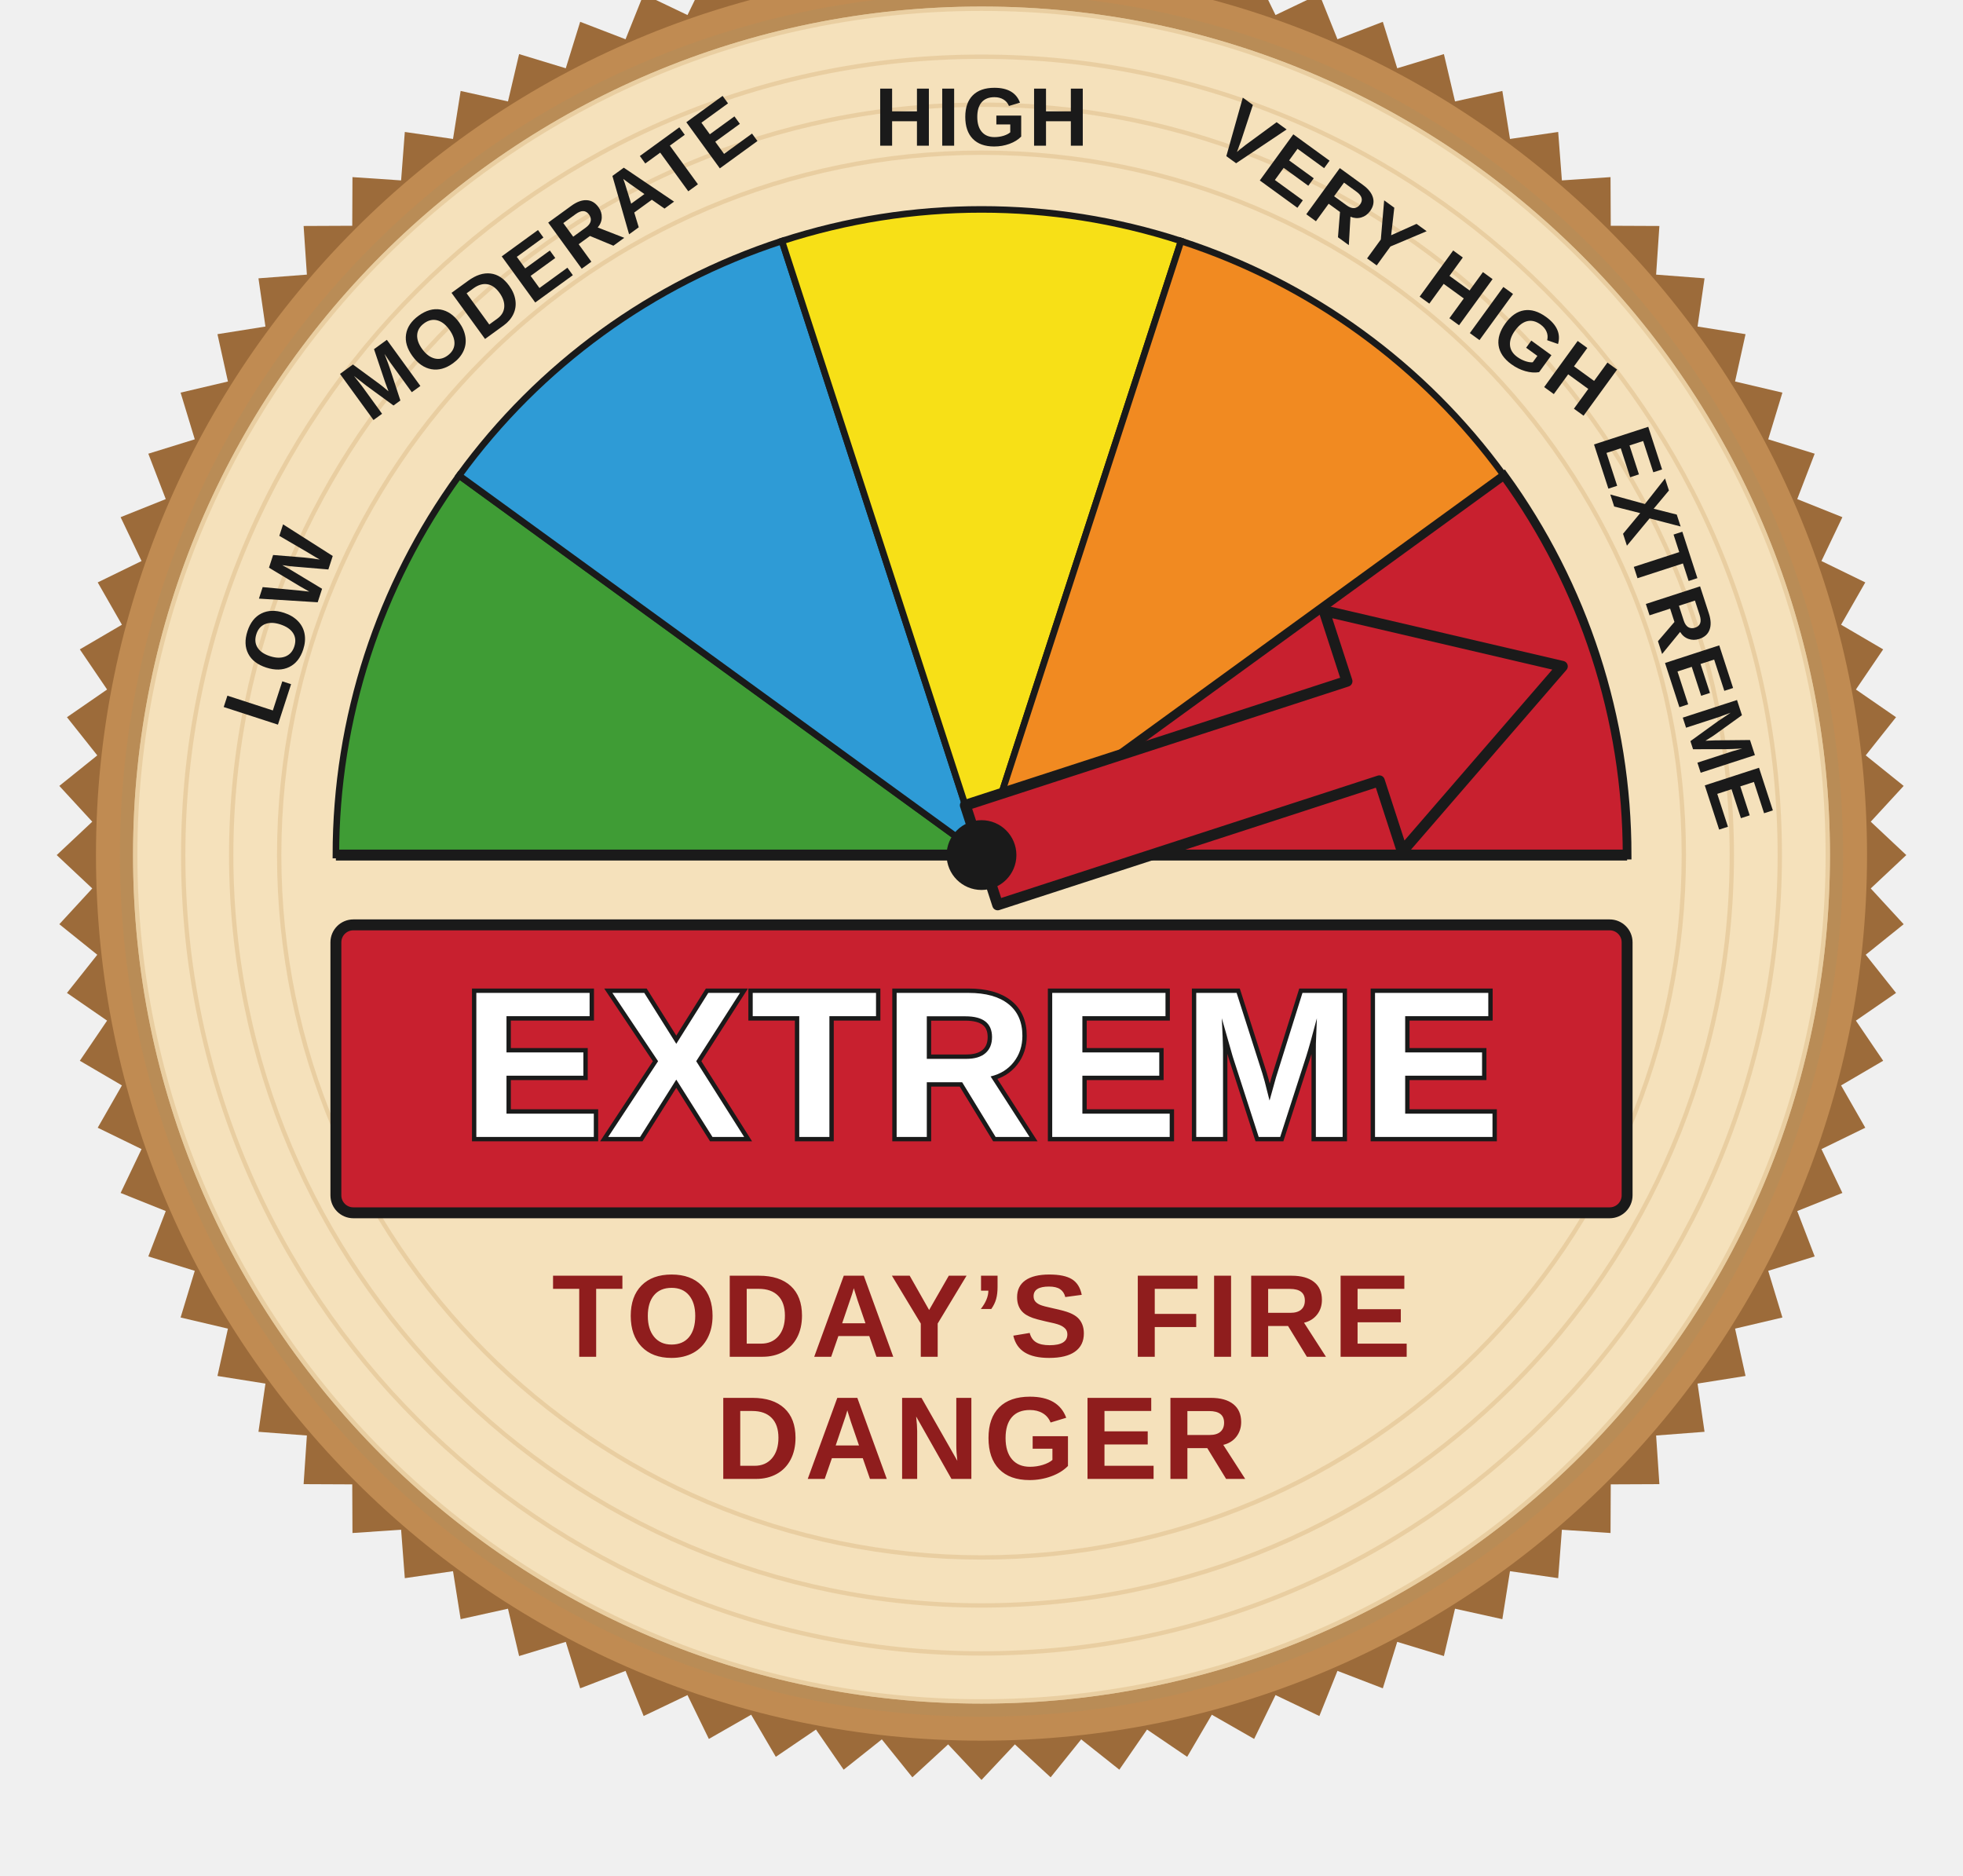
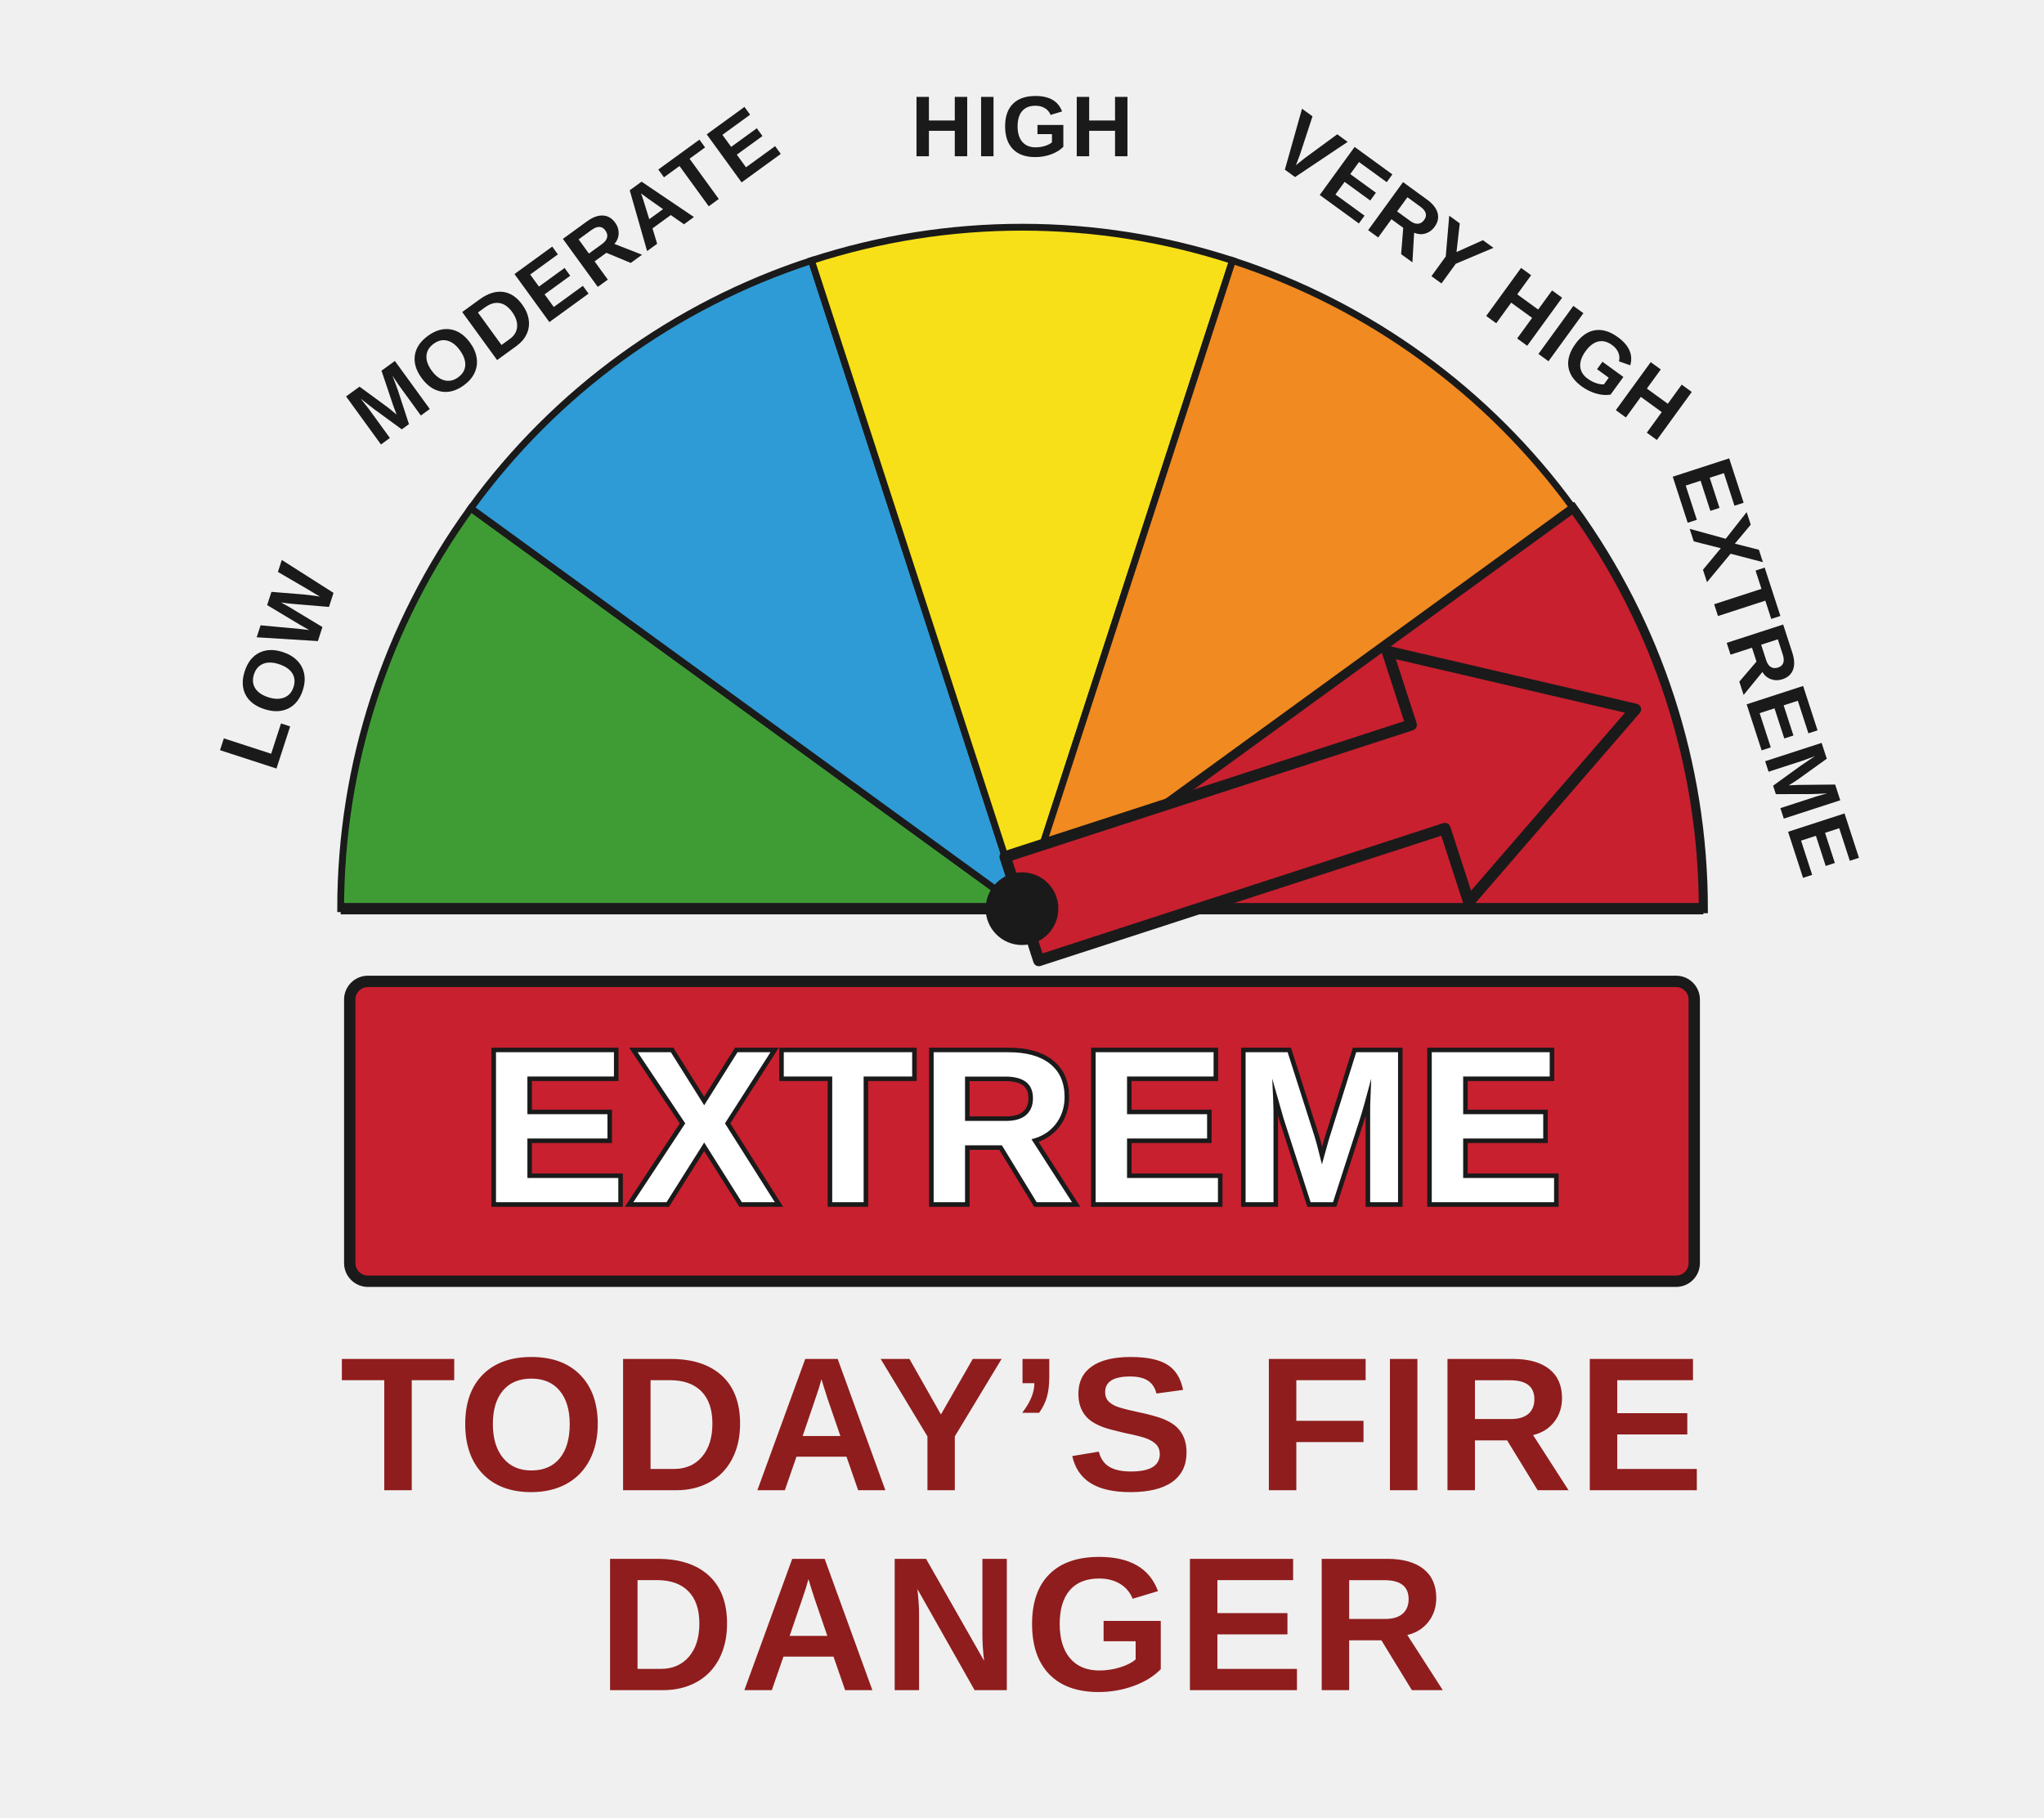
- <svg xmlns="http://www.w3.org/2000/svg" viewBox="0 0 900 860" width="900" height="860" role="img" aria-labelledby="t-extreme">
-   <polygon points="874.0,392.0 857.7,407.3 872.8,423.7 855.4,437.7 869.3,455.2 850.9,467.9 863.4,486.3 844.1,497.6 855.2,517.0 835.1,526.8 844.7,546.9 824.0,555.2 832.0,576.0 810.7,582.6 817.2,604.0 795.5,609.1 800.3,630.8 778.3,634.3 781.5,656.4 759.3,658.1 760.8,680.4 738.5,680.5 738.4,702.8 716.1,701.3 714.4,723.5 692.3,720.3 688.8,742.3 667.1,737.5 662.0,759.2 640.6,752.7 634.0,774.0 613.2,766.0 604.9,786.7 584.8,777.1 575.0,797.2 555.6,786.1 544.3,805.4 525.9,792.9 513.2,811.3 495.7,797.4 481.7,814.8 465.3,799.7 450.0,816.0 434.7,799.7 418.3,814.8 404.3,797.4 386.8,811.3 374.1,792.9 355.7,805.4 344.4,786.1 325.0,797.2 315.2,777.1 295.1,786.7 286.8,766.0 266.0,774.0 259.4,752.7 238.0,759.2 232.9,737.5 211.2,742.3 207.7,720.3 185.6,723.5 183.9,701.3 161.6,702.8 161.5,680.5 139.2,680.4 140.7,658.1 118.5,656.4 121.7,634.3 99.7,630.8 104.5,609.1 82.8,604.0 89.3,582.6 68.0,576.0 76.0,555.2 55.3,546.9 64.9,526.8 44.8,517.0 55.9,497.6 36.6,486.3 49.1,467.9 30.7,455.2 44.6,437.7 27.2,423.7 42.3,407.3 26.0,392.0 42.3,376.7 27.2,360.3 44.6,346.3 30.7,328.8 49.1,316.1 36.6,297.7 55.9,286.4 44.8,267.0 64.9,257.2 55.3,237.1 76.0,228.8 68.0,208.0 89.3,201.4 82.8,180.0 104.5,174.9 99.7,153.2 121.7,149.7 118.5,127.6 140.7,125.9 139.2,103.6 161.5,103.5 161.6,81.2 183.9,82.7 185.6,60.5 207.7,63.7 211.2,41.7 232.9,46.5 238.0,24.8 259.4,31.3 266.0,10.0 286.8,18.0 295.1,-2.7 315.2,6.9 325.0,-13.2 344.4,-2.1 355.7,-21.4 374.1,-8.9 386.8,-27.3 404.3,-13.4 418.3,-30.8 434.7,-15.7 450.0,-32.0 465.3,-15.7 481.7,-30.8 495.7,-13.4 513.2,-27.3 525.9,-8.9 544.3,-21.4 555.6,-2.1 575.0,-13.2 584.8,6.9 604.9,-2.7 613.2,18.0 634.0,10.0 640.6,31.3 662.0,24.8 667.1,46.5 688.8,41.7 692.3,63.7 714.4,60.5 716.1,82.7 738.4,81.2 738.5,103.5 760.8,103.6 759.3,125.9 781.5,127.6 778.3,149.7 800.3,153.2 795.5,174.9 817.2,180.0 810.7,201.4 832.0,208.0 824.0,228.8 844.7,237.1 835.1,257.2 855.2,267.0 844.1,286.4 863.4,297.7 850.9,316.1 869.3,328.8 855.4,346.3 872.8,360.3 857.7,376.7" fill="#9c6b3a" />
-   <circle cx="450" cy="392" r="406" fill="#c08b52" />
-   <circle cx="450" cy="392" r="392" fill="#f5e1bb" stroke="#b98c56" stroke-width="6" />
-   <circle cx="450" cy="392" r="322" fill="none" stroke="#e0c08d" stroke-width="2" opacity=".55" />
-   <circle cx="450" cy="392" r="344" fill="none" stroke="#e0c08d" stroke-width="2" opacity=".55" />
-   <circle cx="450" cy="392" r="366" fill="none" stroke="#e0c08d" stroke-width="2" opacity=".55" />
-   <circle cx="450" cy="392" r="388" fill="none" stroke="#e0c08d" stroke-width="2" opacity=".55" />
-   <path d="M 450.0 392.0 L 154.0 392.0 A 296 296 0 0 1 210.5 218.0 Z" fill="#3f9c35" stroke="#1a1a1a" stroke-width="3" />
-   <path d="M 450.0 392.0 L 210.5 218.0 A 296 296 0 0 1 358.5 110.5 Z" fill="#2e9bd6" stroke="#1a1a1a" stroke-width="3" />
-   <path d="M 450.0 392.0 L 358.5 110.5 A 296 296 0 0 1 541.5 110.5 Z" fill="#f7e017" stroke="#1a1a1a" stroke-width="3" />
-   <path d="M 450.0 392.0 L 541.5 110.5 A 296 296 0 0 1 689.5 218.0 Z" fill="#f18a21" stroke="#1a1a1a" stroke-width="3" />
-   <path d="M 450.0 392.0 L 689.5 218.0 A 296 296 0 0 1 746.0 392.0 Z" fill="#c8202f" stroke="#1a1a1a" stroke-width="4" />
-   <line x1="154" y1="392" x2="746" y2="392" stroke="#1a1a1a" stroke-width="5" />
-   <text x="130.4" y="288.2" transform="rotate(288.0 130.4 288.2)" text-anchor="middle" dominant-baseline="middle" font-family="Oswald, 'Arial Narrow', 'Helvetica Neue', Arial, sans-serif" font-size="38" font-weight="700" fill="#1a1a1a" letter-spacing="1">LOW</text>
-   <text x="252.5" y="120.2" transform="rotate(324.0 252.5 120.2)" text-anchor="middle" dominant-baseline="middle" font-family="Oswald, 'Arial Narrow', 'Helvetica Neue', Arial, sans-serif" font-size="38" font-weight="700" fill="#1a1a1a" letter-spacing="1">MODERATE</text>
-   <text x="450.0" y="56.0" transform="rotate(360.0 450.0 56.0)" text-anchor="middle" dominant-baseline="middle" font-family="Oswald, 'Arial Narrow', 'Helvetica Neue', Arial, sans-serif" font-size="38" font-weight="700" fill="#1a1a1a" letter-spacing="1">HIGH</text>
-   <text x="647.5" y="120.2" transform="rotate(396.0 647.5 120.2)" text-anchor="middle" dominant-baseline="middle" font-family="Oswald, 'Arial Narrow', 'Helvetica Neue', Arial, sans-serif" font-size="38" font-weight="700" fill="#1a1a1a" letter-spacing="1">VERY HIGH</text>
-   <text x="769.6" y="288.2" transform="rotate(432.0 769.6 288.2)" text-anchor="middle" dominant-baseline="middle" font-family="Oswald, 'Arial Narrow', 'Helvetica Neue', Arial, sans-serif" font-size="38" font-weight="700" fill="#1a1a1a" letter-spacing="1">EXTREME</text>
-   <g transform="rotate(72.0 450 392)">
-     <path d="M 450 112                  L 508 208                  L 474 208                  L 474 392                  L 426 392                  L 426 208                  L 392 208 Z" fill="#c8202f" stroke="#1a1a1a" stroke-width="5" stroke-linejoin="round" />
+ <svg xmlns="http://www.w3.org/2000/svg" viewBox="0 0 900 800" width="900" height="800" role="img" aria-labelledby="t-extreme">
+   <path d="M 450.0 400.0 L 150.0 400.0 A 300 300 0 0 1 207.3 223.7 Z" fill="#3f9c35" stroke="#1a1a1a" stroke-width="3" />
+   <path d="M 450.0 400.0 L 207.3 223.7 A 300 300 0 0 1 357.3 114.7 Z" fill="#2e9bd6" stroke="#1a1a1a" stroke-width="3" />
+   <path d="M 450.0 400.0 L 357.3 114.7 A 300 300 0 0 1 542.7 114.7 Z" fill="#f7e017" stroke="#1a1a1a" stroke-width="3" />
+   <path d="M 450.0 400.0 L 542.7 114.7 A 300 300 0 0 1 692.7 223.7 Z" fill="#f18a21" stroke="#1a1a1a" stroke-width="3" />
+   <path d="M 450.0 400.0 L 692.7 223.7 A 300 300 0 0 1 750.0 400.0 Z" fill="#c8202f" stroke="#1a1a1a" stroke-width="4" />
+   <line x1="150" y1="400" x2="750" y2="400" stroke="#1a1a1a" stroke-width="5" />
+   <text x="124.7" y="294.3" transform="rotate(288.0 124.7 294.3)" text-anchor="middle" dominant-baseline="middle" font-family="Oswald, 'Arial Narrow', 'Helvetica Neue', Arial, sans-serif" font-size="38" font-weight="700" fill="#1a1a1a" letter-spacing="1">LOW</text>
+   <text x="249.0" y="123.3" transform="rotate(324.0 249.0 123.3)" text-anchor="middle" dominant-baseline="middle" font-family="Oswald, 'Arial Narrow', 'Helvetica Neue', Arial, sans-serif" font-size="38" font-weight="700" fill="#1a1a1a" letter-spacing="1">MODERATE</text>
+   <text x="450.0" y="58.0" transform="rotate(360.0 450.0 58.0)" text-anchor="middle" dominant-baseline="middle" font-family="Oswald, 'Arial Narrow', 'Helvetica Neue', Arial, sans-serif" font-size="38" font-weight="700" fill="#1a1a1a" letter-spacing="1">HIGH</text>
+   <text x="651.0" y="123.3" transform="rotate(396.0 651.0 123.3)" text-anchor="middle" dominant-baseline="middle" font-family="Oswald, 'Arial Narrow', 'Helvetica Neue', Arial, sans-serif" font-size="38" font-weight="700" fill="#1a1a1a" letter-spacing="1">VERY HIGH</text>
+   <text x="775.3" y="294.3" transform="rotate(432.0 775.3 294.3)" text-anchor="middle" dominant-baseline="middle" font-family="Oswald, 'Arial Narrow', 'Helvetica Neue', Arial, sans-serif" font-size="38" font-weight="700" fill="#1a1a1a" letter-spacing="1">EXTREME</text>
+   <g transform="rotate(72.0 450 400)">
+     <path d="M 450 116                  L 508 212                  L 474 212                  L 474 400                  L 426 400                  L 426 212                  L 392 212 Z" fill="#c8202f" stroke="#1a1a1a" stroke-width="5" stroke-linejoin="round" />
  </g>
-   <circle cx="450" cy="392" r="16" fill="#1a1a1a" />
-   <rect x="154" y="424" width="592" height="132" rx="8" fill="#c8202f" stroke="#1a1a1a" stroke-width="5" />
-   <text x="450" y="494" text-anchor="middle" dominant-baseline="middle" font-family="Oswald, 'Arial Narrow', 'Helvetica Neue', Arial, sans-serif" font-size="96" font-weight="700" fill="#ffffff" stroke="#1a1a1a" stroke-width="4" paint-order="stroke" letter-spacing="2">EXTREME</text>
-   <text x="450" y="622" text-anchor="middle" font-family="Oswald, 'Arial Narrow', 'Helvetica Neue', Arial, sans-serif" font-size="54" font-weight="700" fill="#8f1d1d" letter-spacing="2">TODAY’S FIRE</text>
-   <text x="450" y="678" text-anchor="middle" font-family="Oswald, 'Arial Narrow', 'Helvetica Neue', Arial, sans-serif" font-size="54" font-weight="700" fill="#8f1d1d" letter-spacing="2">DANGER</text>
+   <circle cx="450" cy="400" r="16" fill="#1a1a1a" />
+   <rect x="154" y="432" width="592" height="132" rx="8" fill="#c8202f" stroke="#1a1a1a" stroke-width="5" />
+   <text x="450" y="502" text-anchor="middle" dominant-baseline="middle" font-family="Oswald, 'Arial Narrow', 'Helvetica Neue', Arial, sans-serif" font-size="96" font-weight="700" fill="#ffffff" stroke="#1a1a1a" stroke-width="4" paint-order="stroke" letter-spacing="2">EXTREME</text>
+   <text x="450" y="656" text-anchor="middle" font-family="Oswald, 'Arial Narrow', 'Helvetica Neue', Arial, sans-serif" font-size="84" font-weight="700" fill="#8f1d1d" letter-spacing="2">TODAY’S FIRE</text>
+   <text x="450" y="744" text-anchor="middle" font-family="Oswald, 'Arial Narrow', 'Helvetica Neue', Arial, sans-serif" font-size="84" font-weight="700" fill="#8f1d1d" letter-spacing="2">DANGER</text>
</svg>
